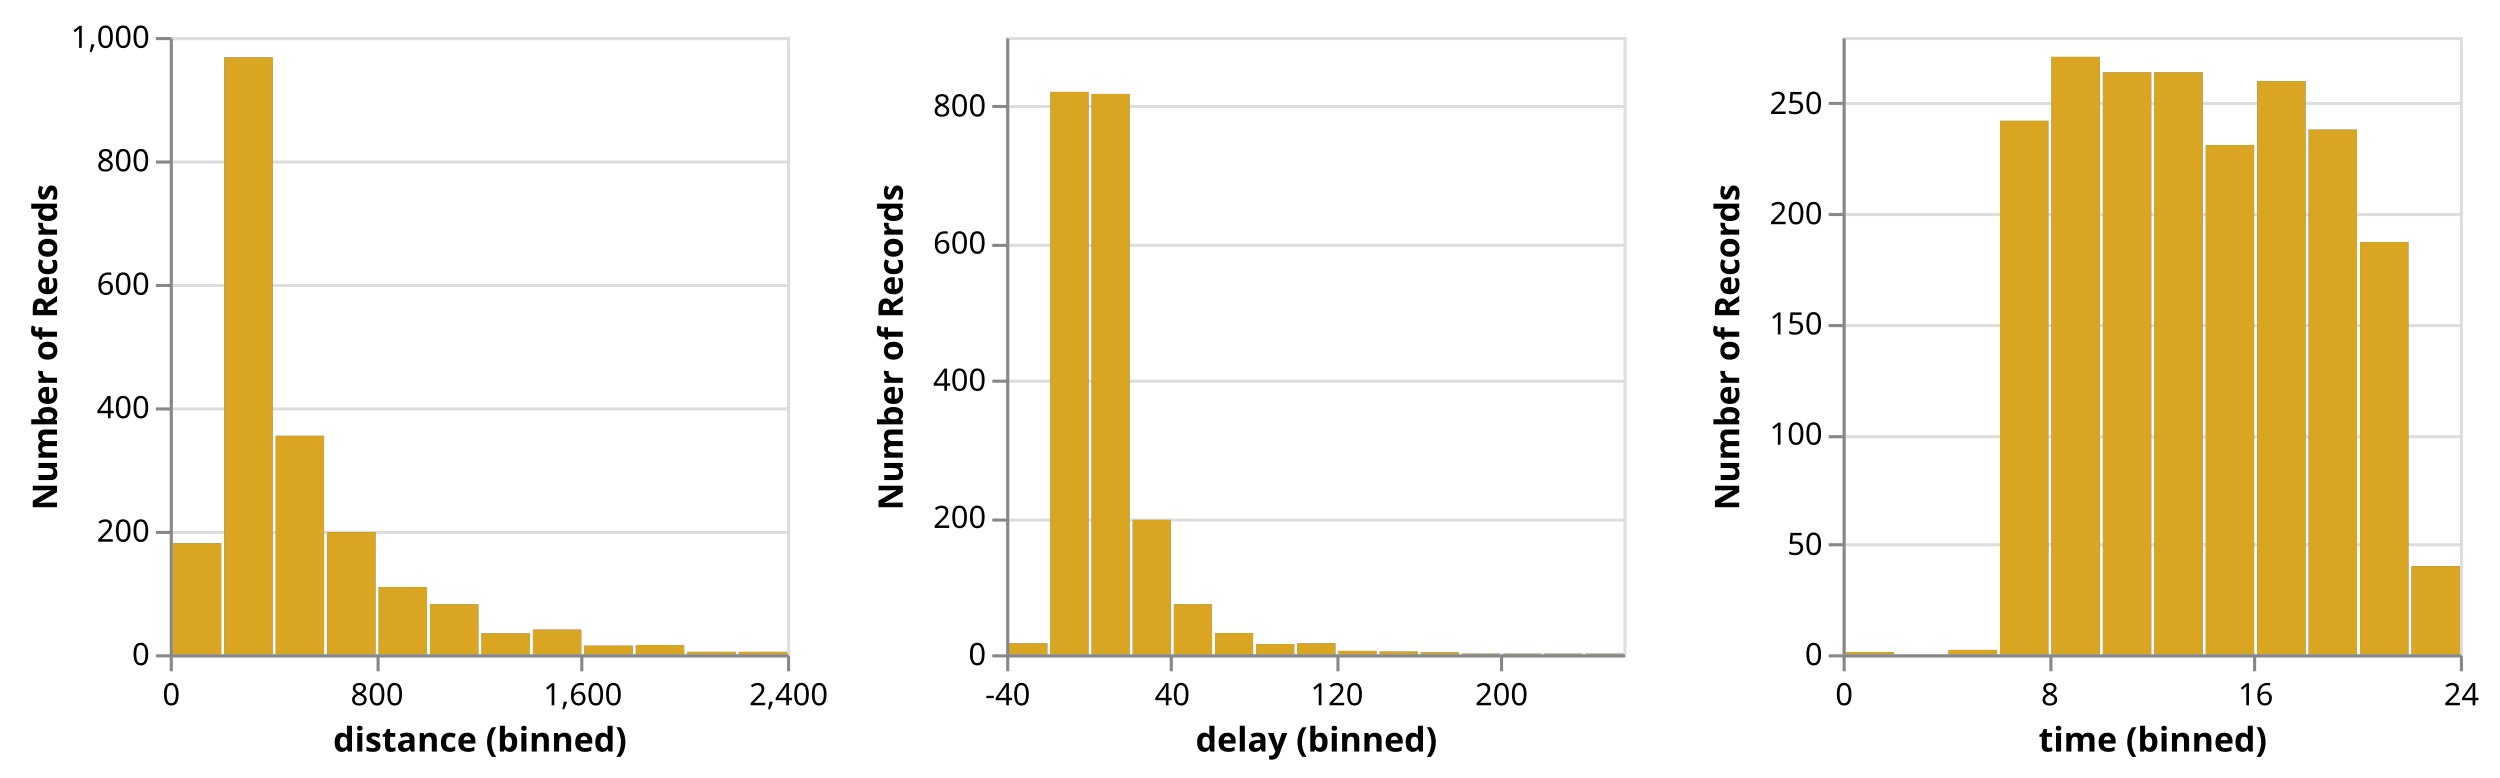
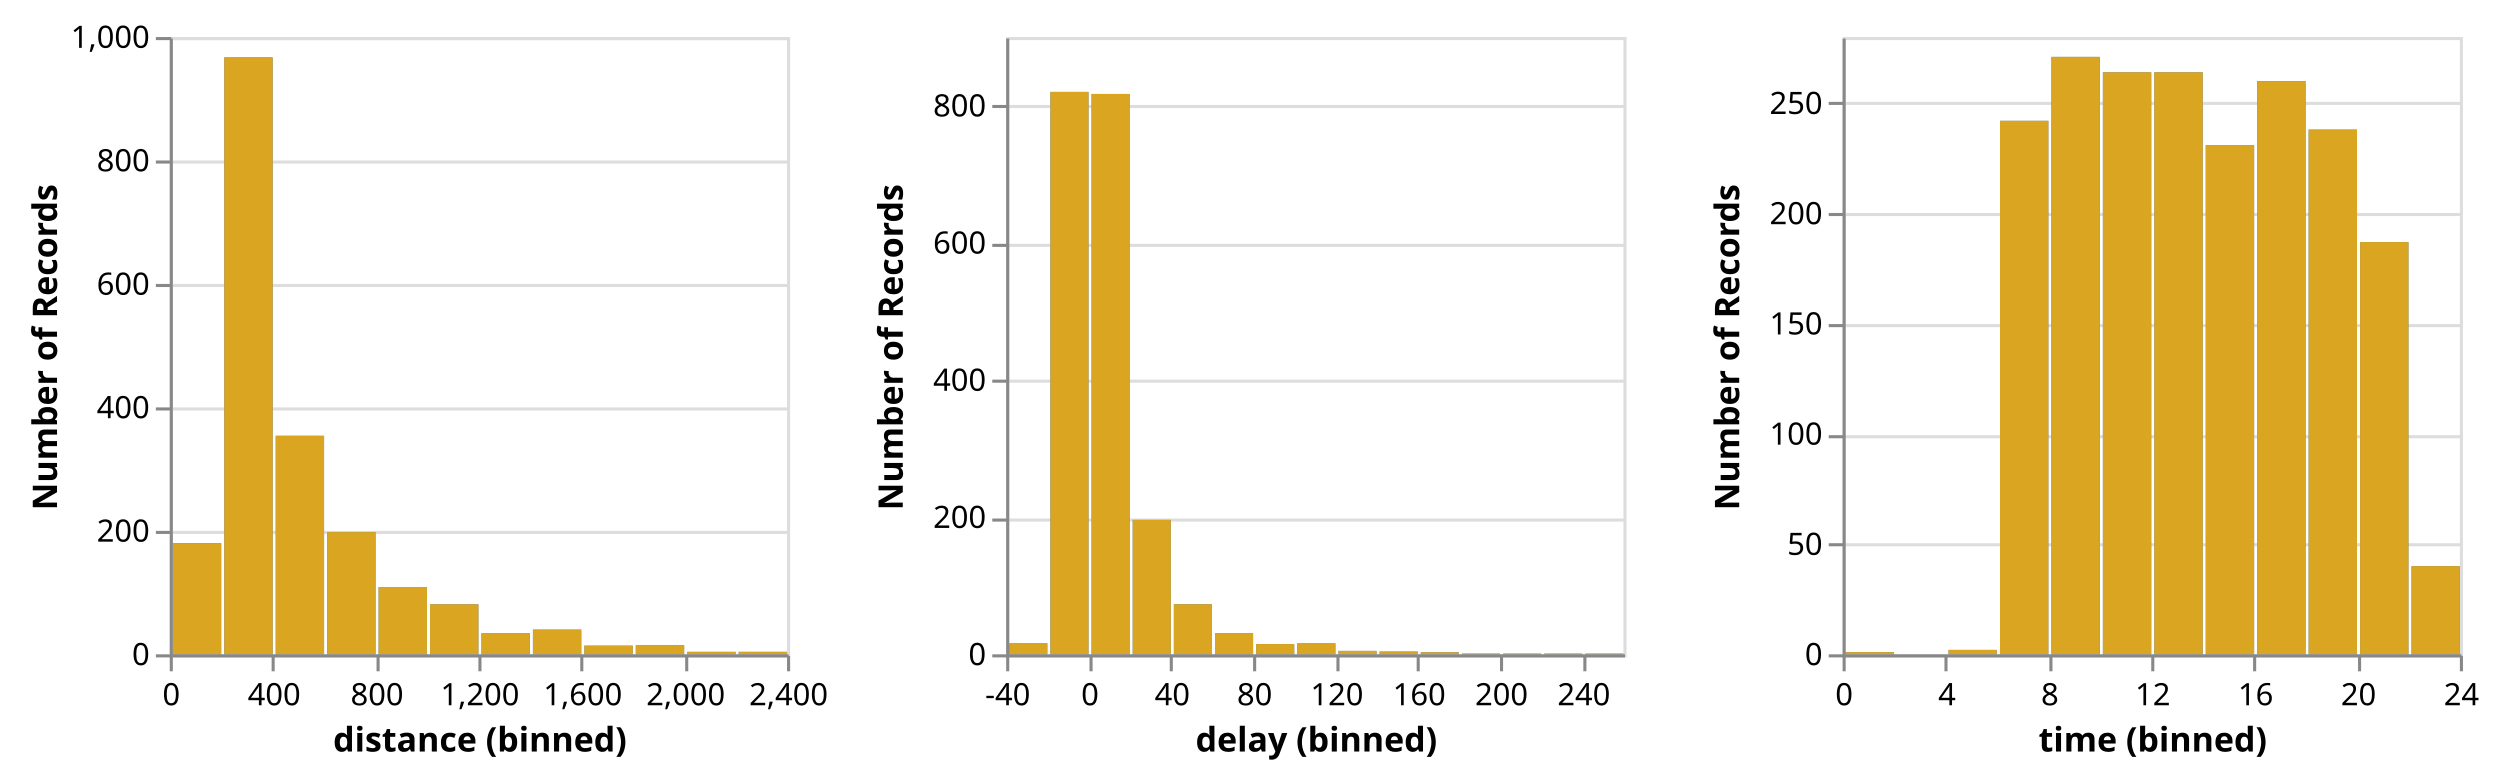
<svg xmlns="http://www.w3.org/2000/svg" class="marks" width="810" height="252" viewBox="0 0 810 252" version="1.1">
  <g transform="translate(55,12)">
    <g class="mark-group role-frame root">
      <g transform="translate(0,0)">
        <path class="background" d="M0,0h200v200h-200Z" style="fill: none;" />
        <g>
          <g class="mark-group role-scope child_distance_group">
            <g transform="translate(0,0)">
              <path class="background" d="M0.5,0.5h200v200h-200Z" style="fill: transparent; stroke: #ddd;" />
              <g>
                <g class="mark-group role-axis">
                  <g transform="translate(0.5,0.5)">
                    <path class="background" d="M0,0h0v0h0Z" style="pointer-events: none; fill: none;" />
                    <g>
                      <g class="mark-rule role-axis-grid" style="pointer-events: none;">
                        <line transform="translate(0,200)" x2="200" y2="0" style="fill: none; stroke: #ddd; stroke-width: 1; stroke-dasharray: ; opacity: 1;" />
                        <line transform="translate(0,160)" x2="200" y2="0" style="fill: none; stroke: #ddd; stroke-width: 1; stroke-dasharray: ; opacity: 1;" />
                        <line transform="translate(0,120)" x2="200" y2="0" style="fill: none; stroke: #ddd; stroke-width: 1; stroke-dasharray: ; opacity: 1;" />
                        <line transform="translate(0,80)" x2="200" y2="0" style="fill: none; stroke: #ddd; stroke-width: 1; stroke-dasharray: ; opacity: 1;" />
                        <line transform="translate(0,40)" x2="200" y2="0" style="fill: none; stroke: #ddd; stroke-width: 1; stroke-dasharray: ; opacity: 1;" />
                        <line transform="translate(0,0)" x2="200" y2="0" style="fill: none; stroke: #ddd; stroke-width: 1; stroke-dasharray: ; opacity: 1;" />
                      </g>
                    </g>
                  </g>
                </g>
                <g class="mark-rect role-mark child_distance_layer_0_marks">
                  <path d="M34.333,129.2h15.667v70.8h-15.667Z" style="fill: #4c78a8;" />
                  <path d="M51,160.4h15.667v39.6h-15.667Z" style="fill: #4c78a8;" />
                  <path d="M17.667,6.6h15.667v193.4h-15.667Z" style="fill: #4c78a8;" />
                  <path d="M1,164h15.667v36h-15.667Z" style="fill: #4c78a8;" />
                  <path d="M67.667,178.2h15.667v21.8h-15.667Z" style="fill: #4c78a8;" />
                  <path d="M117.667,192h15.667v8h-15.667Z" style="fill: #4c78a8;" />
                  <path d="M84.333,183.8h15.667v16.2h-15.667Z" style="fill: #4c78a8;" />
                  <path d="M167.667,199.2h15.667v0.8h-15.667Z" style="fill: #4c78a8;" />
                  <path d="M151,197h15.667v3h-15.667Z" style="fill: #4c78a8;" />
                  <path d="M134.333,197.2h15.667v2.8h-15.667Z" style="fill: #4c78a8;" />
                  <path d="M101,193.2h15.667v6.8h-15.667Z" style="fill: #4c78a8;" />
                  <path d="M184.333,199.2h15.667v0.8h-15.667Z" style="fill: #4c78a8;" />
                </g>
                <g class="mark-rect role-mark child_distance_layer_1_marks">
                  <path d="M34.333,129.2h15.667v70.8h-15.667Z" style="fill: goldenrod;" />
                  <path d="M51,160.4h15.667v39.6h-15.667Z" style="fill: goldenrod;" />
                  <path d="M17.667,6.6h15.667v193.4h-15.667Z" style="fill: goldenrod;" />
                  <path d="M1,164h15.667v36h-15.667Z" style="fill: goldenrod;" />
                  <path d="M67.667,178.2h15.667v21.8h-15.667Z" style="fill: goldenrod;" />
                  <path d="M117.667,192h15.667v8h-15.667Z" style="fill: goldenrod;" />
                  <path d="M84.333,183.8h15.667v16.2h-15.667Z" style="fill: goldenrod;" />
                  <path d="M167.667,199.2h15.667v0.8h-15.667Z" style="fill: goldenrod;" />
                  <path d="M151,197h15.667v3h-15.667Z" style="fill: goldenrod;" />
                  <path d="M134.333,197.2h15.667v2.8h-15.667Z" style="fill: goldenrod;" />
                  <path d="M101,193.2h15.667v6.8h-15.667Z" style="fill: goldenrod;" />
                  <path d="M184.333,199.2h15.667v0.8h-15.667Z" style="fill: goldenrod;" />
                </g>
                <g class="mark-group role-axis">
                  <g transform="translate(0.5,200.5)">
                    <path class="background" d="M0,0h0v0h0Z" style="pointer-events: none; fill: none;" />
                    <g>
                      <g class="mark-rule role-axis-tick" style="pointer-events: none;">
                        <line transform="translate(0,0)" x2="0" y2="5" style="fill: none; stroke: #888; stroke-width: 1; opacity: 1;" />
+                         <line transform="translate(33,0)" x2="0" y2="5" style="fill: none; stroke: #888; stroke-width: 1; opacity: 1;" />
                        <line transform="translate(67,0)" x2="0" y2="5" style="fill: none; stroke: #888; stroke-width: 1; opacity: 1;" />
+                         <line transform="translate(100,0)" x2="0" y2="5" style="fill: none; stroke: #888; stroke-width: 1; opacity: 1;" />
                        <line transform="translate(133,0)" x2="0" y2="5" style="fill: none; stroke: #888; stroke-width: 1; opacity: 1;" />
+                         <line transform="translate(167,0)" x2="0" y2="5" style="fill: none; stroke: #888; stroke-width: 1; opacity: 1;" />
                        <line transform="translate(200,0)" x2="0" y2="5" style="fill: none; stroke: #888; stroke-width: 1; opacity: 1;" />
                      </g>
                      <g class="mark-text role-axis-label" style="pointer-events: none;">
                        <text text-anchor="middle" transform="translate(0,16)" style="font: 10px sans-serif; fill: #000; opacity: 1;">0</text>
+                         <text text-anchor="middle" transform="translate(33.33333,16)" style="font: 10px sans-serif; fill: #000; opacity: 1;">400</text>
                        <text text-anchor="middle" transform="translate(66.66667,16)" style="font: 10px sans-serif; fill: #000; opacity: 1;">800</text>
+                         <text text-anchor="middle" transform="translate(100,16)" style="font: 10px sans-serif; fill: #000; opacity: 1;">1,200</text>
                        <text text-anchor="middle" transform="translate(133.3333,16)" style="font: 10px sans-serif; fill: #000; opacity: 1;">1,600</text>
+                         <text text-anchor="middle" transform="translate(166.6667,16)" style="font: 10px sans-serif; fill: #000; opacity: 1;">2,000</text>
                        <text text-anchor="middle" transform="translate(200,16)" style="font: 10px sans-serif; fill: #000; opacity: 1;">2,400</text>
                      </g>
                      <g class="mark-rule role-axis-domain" style="pointer-events: none;">
                        <line transform="translate(0,0)" x2="200" y2="0" style="fill: none; stroke: #888; stroke-width: 1; opacity: 1;" />
                      </g>
                      <g class="mark-text role-axis-title" style="pointer-events: none;">
                        <text text-anchor="middle" transform="translate(100,31)" style="font: bold 11px sans-serif; fill: #000; opacity: 1;">distance (binned)</text>
                      </g>
                    </g>
                  </g>
                </g>
                <g class="mark-group role-axis">
                  <g transform="translate(0.5,0.5)">
                    <path class="background" d="M0,0h0v0h0Z" style="pointer-events: none; fill: none;" />
                    <g>
                      <g class="mark-rule role-axis-tick" style="pointer-events: none;">
                        <line transform="translate(0,200)" x2="-5" y2="0" style="fill: none; stroke: #888; stroke-width: 1; opacity: 1;" />
                        <line transform="translate(0,160)" x2="-5" y2="0" style="fill: none; stroke: #888; stroke-width: 1; opacity: 1;" />
                        <line transform="translate(0,120)" x2="-5" y2="0" style="fill: none; stroke: #888; stroke-width: 1; opacity: 1;" />
                        <line transform="translate(0,80)" x2="-5" y2="0" style="fill: none; stroke: #888; stroke-width: 1; opacity: 1;" />
                        <line transform="translate(0,40)" x2="-5" y2="0" style="fill: none; stroke: #888; stroke-width: 1; opacity: 1;" />
                        <line transform="translate(0,0)" x2="-5" y2="0" style="fill: none; stroke: #888; stroke-width: 1; opacity: 1;" />
                      </g>
                      <g class="mark-text role-axis-label" style="pointer-events: none;">
                        <text text-anchor="end" transform="translate(-7,203)" style="font: 10px sans-serif; fill: #000; opacity: 1;">0</text>
                        <text text-anchor="end" transform="translate(-7,163)" style="font: 10px sans-serif; fill: #000; opacity: 1;">200</text>
                        <text text-anchor="end" transform="translate(-7,123)" style="font: 10px sans-serif; fill: #000; opacity: 1;">400</text>
                        <text text-anchor="end" transform="translate(-7,83)" style="font: 10px sans-serif; fill: #000; opacity: 1;">600</text>
                        <text text-anchor="end" transform="translate(-7,43)" style="font: 10px sans-serif; fill: #000; opacity: 1;">800</text>
                        <text text-anchor="end" transform="translate(-7,3)" style="font: 10px sans-serif; fill: #000; opacity: 1;">1,000</text>
                      </g>
                      <g class="mark-rule role-axis-domain" style="pointer-events: none;">
                        <line transform="translate(0,200)" x2="0" y2="-200" style="fill: none; stroke: #888; stroke-width: 1; opacity: 1;" />
                      </g>
                      <g class="mark-text role-axis-title" style="pointer-events: none;">
                        <text text-anchor="middle" transform="translate(-35.02441,100) rotate(-90) translate(0,-2)" style="font: bold 11px sans-serif; fill: #000; opacity: 1;">Number of Records</text>
                      </g>
                    </g>
                  </g>
                </g>
              </g>
            </g>
          </g>
          <g class="mark-group role-scope child_delay_group">
            <g transform="translate(271,0)">
              <path class="background" d="M0.5,0.5h200v200h-200Z" style="fill: transparent; stroke: #ddd;" />
              <g>
                <g class="mark-group role-axis">
                  <g transform="translate(0.5,0.5)">
                    <path class="background" d="M0,0h0v0h0Z" style="pointer-events: none; fill: none;" />
                    <g>
                      <g class="mark-rule role-axis-grid" style="pointer-events: none;">
                        <line transform="translate(0,200)" x2="200" y2="0" style="fill: none; stroke: #ddd; stroke-width: 1; stroke-dasharray: ; opacity: 1;" />
                        <line transform="translate(0,156)" x2="200" y2="0" style="fill: none; stroke: #ddd; stroke-width: 1; stroke-dasharray: ; opacity: 1;" />
                        <line transform="translate(0,111)" x2="200" y2="0" style="fill: none; stroke: #ddd; stroke-width: 1; stroke-dasharray: ; opacity: 1;" />
                        <line transform="translate(0,67)" x2="200" y2="0" style="fill: none; stroke: #ddd; stroke-width: 1; stroke-dasharray: ; opacity: 1;" />
                        <line transform="translate(0,22)" x2="200" y2="0" style="fill: none; stroke: #ddd; stroke-width: 1; stroke-dasharray: ; opacity: 1;" />
                      </g>
                    </g>
                  </g>
                </g>
                <g class="mark-rect role-mark child_delay_layer_0_marks">
                  <path d="M27.667,18.444h12.333v181.556h-12.333Z" style="fill: #4c78a8;" />
                  <path d="M14.333,17.778h12.333v182.222h-12.333Z" style="fill: #4c78a8;" />
                  <path d="M54.333,183.778h12.333v16.222h-12.333Z" style="fill: #4c78a8;" />
                  <path d="M41,156.444h12.333v43.556h-12.333Z" style="fill: #4c78a8;" />
                  <path d="M134.333,199.333h12.333v0.667h-12.333Z" style="fill: #4c78a8;" />
                  <path d="M94.333,196.444h12.333v3.556h-12.333Z" style="fill: #4c78a8;" />
                  <path d="M67.667,193.111h12.333v6.889h-12.333Z" style="fill: #4c78a8;" />
                  <path d="M1,196.444h12.333v3.556h-12.333Z" style="fill: #4c78a8;" />
                  <path d="M81,196.667h12.333v3.333h-12.333Z" style="fill: #4c78a8;" />
                  <path d="M147.667,199.778h12.333v0.222h-12.333Z" style="fill: #4c78a8;" />
                  <path d="M121,199.111h12.333v0.889h-12.333Z" style="fill: #4c78a8;" />
                  <path d="M187.667,199.778h12.333v0.222h-12.333Z" style="fill: #4c78a8;" />
                  <path d="M107.667,198.889h12.333v1.111h-12.333Z" style="fill: #4c78a8;" />
                  <path d="M161,199.778h12.333v0.222h-12.333Z" style="fill: #4c78a8;" />
                  <path d="M174.333,199.778h12.333v0.222h-12.333Z" style="fill: #4c78a8;" />
                </g>
                <g class="mark-rect role-mark child_delay_layer_1_marks">
                  <path d="M27.667,18.444h12.333v181.556h-12.333Z" style="fill: goldenrod;" />
                  <path d="M14.333,17.778h12.333v182.222h-12.333Z" style="fill: goldenrod;" />
                  <path d="M54.333,183.778h12.333v16.222h-12.333Z" style="fill: goldenrod;" />
                  <path d="M41,156.444h12.333v43.556h-12.333Z" style="fill: goldenrod;" />
                  <path d="M134.333,199.333h12.333v0.667h-12.333Z" style="fill: goldenrod;" />
                  <path d="M94.333,196.444h12.333v3.556h-12.333Z" style="fill: goldenrod;" />
                  <path d="M67.667,193.111h12.333v6.889h-12.333Z" style="fill: goldenrod;" />
                  <path d="M1,196.444h12.333v3.556h-12.333Z" style="fill: goldenrod;" />
                  <path d="M81,196.667h12.333v3.333h-12.333Z" style="fill: goldenrod;" />
                  <path d="M147.667,199.778h12.333v0.222h-12.333Z" style="fill: goldenrod;" />
                  <path d="M121,199.111h12.333v0.889h-12.333Z" style="fill: goldenrod;" />
                  <path d="M187.667,199.778h12.333v0.222h-12.333Z" style="fill: goldenrod;" />
                  <path d="M107.667,198.889h12.333v1.111h-12.333Z" style="fill: goldenrod;" />
                  <path d="M161,199.778h12.333v0.222h-12.333Z" style="fill: goldenrod;" />
                  <path d="M174.333,199.778h12.333v0.222h-12.333Z" style="fill: goldenrod;" />
                </g>
                <g class="mark-group role-axis">
                  <g transform="translate(0.5,200.5)">
                    <path class="background" d="M0,0h0v0h0Z" style="pointer-events: none; fill: none;" />
                    <g>
                      <g class="mark-rule role-axis-tick" style="pointer-events: none;">
                        <line transform="translate(0,0)" x2="0" y2="5" style="fill: none; stroke: #888; stroke-width: 1; opacity: 1;" />
+                         <line transform="translate(27,0)" x2="0" y2="5" style="fill: none; stroke: #888; stroke-width: 1; opacity: 1;" />
                        <line transform="translate(53,0)" x2="0" y2="5" style="fill: none; stroke: #888; stroke-width: 1; opacity: 1;" />
+                         <line transform="translate(80,0)" x2="0" y2="5" style="fill: none; stroke: #888; stroke-width: 1; opacity: 1;" />
                        <line transform="translate(107,0)" x2="0" y2="5" style="fill: none; stroke: #888; stroke-width: 1; opacity: 1;" />
+                         <line transform="translate(133,0)" x2="0" y2="5" style="fill: none; stroke: #888; stroke-width: 1; opacity: 1;" />
                        <line transform="translate(160,0)" x2="0" y2="5" style="fill: none; stroke: #888; stroke-width: 1; opacity: 1;" />
+                         <line transform="translate(187,0)" x2="0" y2="5" style="fill: none; stroke: #888; stroke-width: 1; opacity: 1;" />
                      </g>
                      <g class="mark-text role-axis-label" style="pointer-events: none;">
                        <text text-anchor="middle" transform="translate(0,16)" style="font: 10px sans-serif; fill: #000; opacity: 1;">-40</text>
+                         <text text-anchor="middle" transform="translate(26.66667,16)" style="font: 10px sans-serif; fill: #000; opacity: 1;">0</text>
                        <text text-anchor="middle" transform="translate(53.33333,16)" style="font: 10px sans-serif; fill: #000; opacity: 1;">40</text>
+                         <text text-anchor="middle" transform="translate(80,16)" style="font: 10px sans-serif; fill: #000; opacity: 1;">80</text>
                        <text text-anchor="middle" transform="translate(106.6667,16)" style="font: 10px sans-serif; fill: #000; opacity: 1;">120</text>
+                         <text text-anchor="middle" transform="translate(133.3333,16)" style="font: 10px sans-serif; fill: #000; opacity: 1;">160</text>
                        <text text-anchor="middle" transform="translate(160,16)" style="font: 10px sans-serif; fill: #000; opacity: 1;">200</text>
+                         <text text-anchor="middle" transform="translate(186.6667,16)" style="font: 10px sans-serif; fill: #000; opacity: 1;">240</text>
                      </g>
                      <g class="mark-rule role-axis-domain" style="pointer-events: none;">
                        <line transform="translate(0,0)" x2="200" y2="0" style="fill: none; stroke: #888; stroke-width: 1; opacity: 1;" />
                      </g>
                      <g class="mark-text role-axis-title" style="pointer-events: none;">
                        <text text-anchor="middle" transform="translate(100,31)" style="font: bold 11px sans-serif; fill: #000; opacity: 1;">delay (binned)</text>
                      </g>
                    </g>
                  </g>
                </g>
                <g class="mark-group role-axis">
                  <g transform="translate(0.5,0.5)">
                    <path class="background" d="M0,0h0v0h0Z" style="pointer-events: none; fill: none;" />
                    <g>
                      <g class="mark-rule role-axis-tick" style="pointer-events: none;">
                        <line transform="translate(0,200)" x2="-5" y2="0" style="fill: none; stroke: #888; stroke-width: 1; opacity: 1;" />
                        <line transform="translate(0,156)" x2="-5" y2="0" style="fill: none; stroke: #888; stroke-width: 1; opacity: 1;" />
                        <line transform="translate(0,111)" x2="-5" y2="0" style="fill: none; stroke: #888; stroke-width: 1; opacity: 1;" />
                        <line transform="translate(0,67)" x2="-5" y2="0" style="fill: none; stroke: #888; stroke-width: 1; opacity: 1;" />
                        <line transform="translate(0,22)" x2="-5" y2="0" style="fill: none; stroke: #888; stroke-width: 1; opacity: 1;" />
                      </g>
                      <g class="mark-text role-axis-label" style="pointer-events: none;">
                        <text text-anchor="end" transform="translate(-7,203)" style="font: 10px sans-serif; fill: #000; opacity: 1;">0</text>
                        <text text-anchor="end" transform="translate(-7,158.5556)" style="font: 10px sans-serif; fill: #000; opacity: 1;">200</text>
                        <text text-anchor="end" transform="translate(-7,114.1111)" style="font: 10px sans-serif; fill: #000; opacity: 1;">400</text>
                        <text text-anchor="end" transform="translate(-7,69.66667)" style="font: 10px sans-serif; fill: #000; opacity: 1;">600</text>
                        <text text-anchor="end" transform="translate(-7,25.22222)" style="font: 10px sans-serif; fill: #000; opacity: 1;">800</text>
                      </g>
                      <g class="mark-rule role-axis-domain" style="pointer-events: none;">
                        <line transform="translate(0,200)" x2="0" y2="-200" style="fill: none; stroke: #888; stroke-width: 1; opacity: 1;" />
                      </g>
                      <g class="mark-text role-axis-title" style="pointer-events: none;">
                        <text text-anchor="middle" transform="translate(-32,100) rotate(-90) translate(0,-2)" style="font: bold 11px sans-serif; fill: #000; opacity: 1;">Number of Records</text>
                      </g>
                    </g>
                  </g>
                </g>
              </g>
            </g>
          </g>
          <g class="mark-group role-scope child_time_group">
            <g transform="translate(542,0)">
              <path class="background" d="M0.5,0.5h200v200h-200Z" style="fill: transparent; stroke: #ddd;" />
              <g>
                <g class="mark-group role-axis">
                  <g transform="translate(0.5,0.5)">
                    <path class="background" d="M0,0h0v0h0Z" style="pointer-events: none; fill: none;" />
                    <g>
                      <g class="mark-rule role-axis-grid" style="pointer-events: none;">
                        <line transform="translate(0,200)" x2="200" y2="0" style="fill: none; stroke: #ddd; stroke-width: 1; stroke-dasharray: ; opacity: 1;" />
                        <line transform="translate(0,164)" x2="200" y2="0" style="fill: none; stroke: #ddd; stroke-width: 1; stroke-dasharray: ; opacity: 1;" />
                        <line transform="translate(0,129)" x2="200" y2="0" style="fill: none; stroke: #ddd; stroke-width: 1; stroke-dasharray: ; opacity: 1;" />
                        <line transform="translate(0,93)" x2="200" y2="0" style="fill: none; stroke: #ddd; stroke-width: 1; stroke-dasharray: ; opacity: 1;" />
                        <line transform="translate(0,57)" x2="200" y2="0" style="fill: none; stroke: #ddd; stroke-width: 1; stroke-dasharray: ; opacity: 1;" />
                        <line transform="translate(0,21)" x2="200" y2="0" style="fill: none; stroke: #ddd; stroke-width: 1; stroke-dasharray: ; opacity: 1;" />
                      </g>
                    </g>
                  </g>
                </g>
                <g class="mark-rect role-mark child_time_layer_0_marks">
                  <path d="M167.667,66.429h15.667v133.571h-15.667Z" style="fill: #4c78a8;" />
                  <path d="M117.667,35h15.667v165h-15.667Z" style="fill: #4c78a8;" />
                  <path d="M101,11.429h15.667v188.571h-15.667Z" style="fill: #4c78a8;" />
                  <path d="M67.667,6.429h15.667v193.571h-15.667Z" style="fill: #4c78a8;" />
                  <path d="M51,27.143h15.667v172.857h-15.667Z" style="fill: #4c78a8;" />
                  <path d="M84.333,11.429h15.667v188.571h-15.667Z" style="fill: #4c78a8;" />
                  <path d="M151,30h15.667v170h-15.667Z" style="fill: #4c78a8;" />
                  <path d="M134.333,14.286h15.667v185.714h-15.667Z" style="fill: #4c78a8;" />
                  <path d="M184.333,171.429h15.667v28.571h-15.667Z" style="fill: #4c78a8;" />
                  <path d="M34.333,198.571h15.667v1.429h-15.667Z" style="fill: #4c78a8;" />
                  <path d="M1,199.286h15.667v0.714h-15.667Z" style="fill: #4c78a8;" />
                </g>
                <g class="mark-rect role-mark child_time_layer_1_marks">
                  <path d="M167.667,66.429h15.667v133.571h-15.667Z" style="fill: goldenrod;" />
                  <path d="M117.667,35h15.667v165h-15.667Z" style="fill: goldenrod;" />
                  <path d="M101,11.429h15.667v188.571h-15.667Z" style="fill: goldenrod;" />
                  <path d="M67.667,6.429h15.667v193.571h-15.667Z" style="fill: goldenrod;" />
                  <path d="M51,27.143h15.667v172.857h-15.667Z" style="fill: goldenrod;" />
                  <path d="M84.333,11.429h15.667v188.571h-15.667Z" style="fill: goldenrod;" />
                  <path d="M151,30h15.667v170h-15.667Z" style="fill: goldenrod;" />
                  <path d="M134.333,14.286h15.667v185.714h-15.667Z" style="fill: goldenrod;" />
                  <path d="M184.333,171.429h15.667v28.571h-15.667Z" style="fill: goldenrod;" />
                  <path d="M34.333,198.571h15.667v1.429h-15.667Z" style="fill: goldenrod;" />
                  <path d="M1,199.286h15.667v0.714h-15.667Z" style="fill: goldenrod;" />
                </g>
                <g class="mark-group role-axis">
                  <g transform="translate(0.5,200.5)">
                    <path class="background" d="M0,0h0v0h0Z" style="pointer-events: none; fill: none;" />
                    <g>
                      <g class="mark-rule role-axis-tick" style="pointer-events: none;">
                        <line transform="translate(0,0)" x2="0" y2="5" style="fill: none; stroke: #888; stroke-width: 1; opacity: 1;" />
+                         <line transform="translate(33,0)" x2="0" y2="5" style="fill: none; stroke: #888; stroke-width: 1; opacity: 1;" />
                        <line transform="translate(67,0)" x2="0" y2="5" style="fill: none; stroke: #888; stroke-width: 1; opacity: 1;" />
+                         <line transform="translate(100,0)" x2="0" y2="5" style="fill: none; stroke: #888; stroke-width: 1; opacity: 1;" />
                        <line transform="translate(133,0)" x2="0" y2="5" style="fill: none; stroke: #888; stroke-width: 1; opacity: 1;" />
+                         <line transform="translate(167,0)" x2="0" y2="5" style="fill: none; stroke: #888; stroke-width: 1; opacity: 1;" />
                        <line transform="translate(200,0)" x2="0" y2="5" style="fill: none; stroke: #888; stroke-width: 1; opacity: 1;" />
                      </g>
                      <g class="mark-text role-axis-label" style="pointer-events: none;">
                        <text text-anchor="middle" transform="translate(0,16)" style="font: 10px sans-serif; fill: #000; opacity: 1;">0</text>
+                         <text text-anchor="middle" transform="translate(33.33333,16)" style="font: 10px sans-serif; fill: #000; opacity: 1;">4</text>
                        <text text-anchor="middle" transform="translate(66.66667,16)" style="font: 10px sans-serif; fill: #000; opacity: 1;">8</text>
+                         <text text-anchor="middle" transform="translate(100,16)" style="font: 10px sans-serif; fill: #000; opacity: 1;">12</text>
                        <text text-anchor="middle" transform="translate(133.3333,16)" style="font: 10px sans-serif; fill: #000; opacity: 1;">16</text>
+                         <text text-anchor="middle" transform="translate(166.6667,16)" style="font: 10px sans-serif; fill: #000; opacity: 1;">20</text>
                        <text text-anchor="middle" transform="translate(200,16)" style="font: 10px sans-serif; fill: #000; opacity: 1;">24</text>
                      </g>
                      <g class="mark-rule role-axis-domain" style="pointer-events: none;">
                        <line transform="translate(0,0)" x2="200" y2="0" style="fill: none; stroke: #888; stroke-width: 1; opacity: 1;" />
                      </g>
                      <g class="mark-text role-axis-title" style="pointer-events: none;">
                        <text text-anchor="middle" transform="translate(100,31)" style="font: bold 11px sans-serif; fill: #000; opacity: 1;">time (binned)</text>
                      </g>
                    </g>
                  </g>
                </g>
                <g class="mark-group role-axis">
                  <g transform="translate(0.5,0.5)">
                    <path class="background" d="M0,0h0v0h0Z" style="pointer-events: none; fill: none;" />
                    <g>
                      <g class="mark-rule role-axis-tick" style="pointer-events: none;">
                        <line transform="translate(0,200)" x2="-5" y2="0" style="fill: none; stroke: #888; stroke-width: 1; opacity: 1;" />
                        <line transform="translate(0,164)" x2="-5" y2="0" style="fill: none; stroke: #888; stroke-width: 1; opacity: 1;" />
                        <line transform="translate(0,129)" x2="-5" y2="0" style="fill: none; stroke: #888; stroke-width: 1; opacity: 1;" />
                        <line transform="translate(0,93)" x2="-5" y2="0" style="fill: none; stroke: #888; stroke-width: 1; opacity: 1;" />
                        <line transform="translate(0,57)" x2="-5" y2="0" style="fill: none; stroke: #888; stroke-width: 1; opacity: 1;" />
                        <line transform="translate(0,21)" x2="-5" y2="0" style="fill: none; stroke: #888; stroke-width: 1; opacity: 1;" />
                      </g>
                      <g class="mark-text role-axis-label" style="pointer-events: none;">
                        <text text-anchor="end" transform="translate(-7,203)" style="font: 10px sans-serif; fill: #000; opacity: 1;">0</text>
                        <text text-anchor="end" transform="translate(-7,167.2857)" style="font: 10px sans-serif; fill: #000; opacity: 1;">50</text>
                        <text text-anchor="end" transform="translate(-7,131.5714)" style="font: 10px sans-serif; fill: #000; opacity: 1;">100</text>
                        <text text-anchor="end" transform="translate(-7,95.85714)" style="font: 10px sans-serif; fill: #000; opacity: 1;">150</text>
                        <text text-anchor="end" transform="translate(-7,60.14286)" style="font: 10px sans-serif; fill: #000; opacity: 1;">200</text>
                        <text text-anchor="end" transform="translate(-7,24.42857)" style="font: 10px sans-serif; fill: #000; opacity: 1;">250</text>
                      </g>
                      <g class="mark-rule role-axis-domain" style="pointer-events: none;">
                        <line transform="translate(0,200)" x2="0" y2="-200" style="fill: none; stroke: #888; stroke-width: 1; opacity: 1;" />
                      </g>
                      <g class="mark-text role-axis-title" style="pointer-events: none;">
                        <text text-anchor="middle" transform="translate(-32,100) rotate(-90) translate(0,-2)" style="font: bold 11px sans-serif; fill: #000; opacity: 1;">Number of Records</text>
                      </g>
                    </g>
                  </g>
                </g>
              </g>
            </g>
          </g>
        </g>
      </g>
    </g>
  </g>
</svg>
